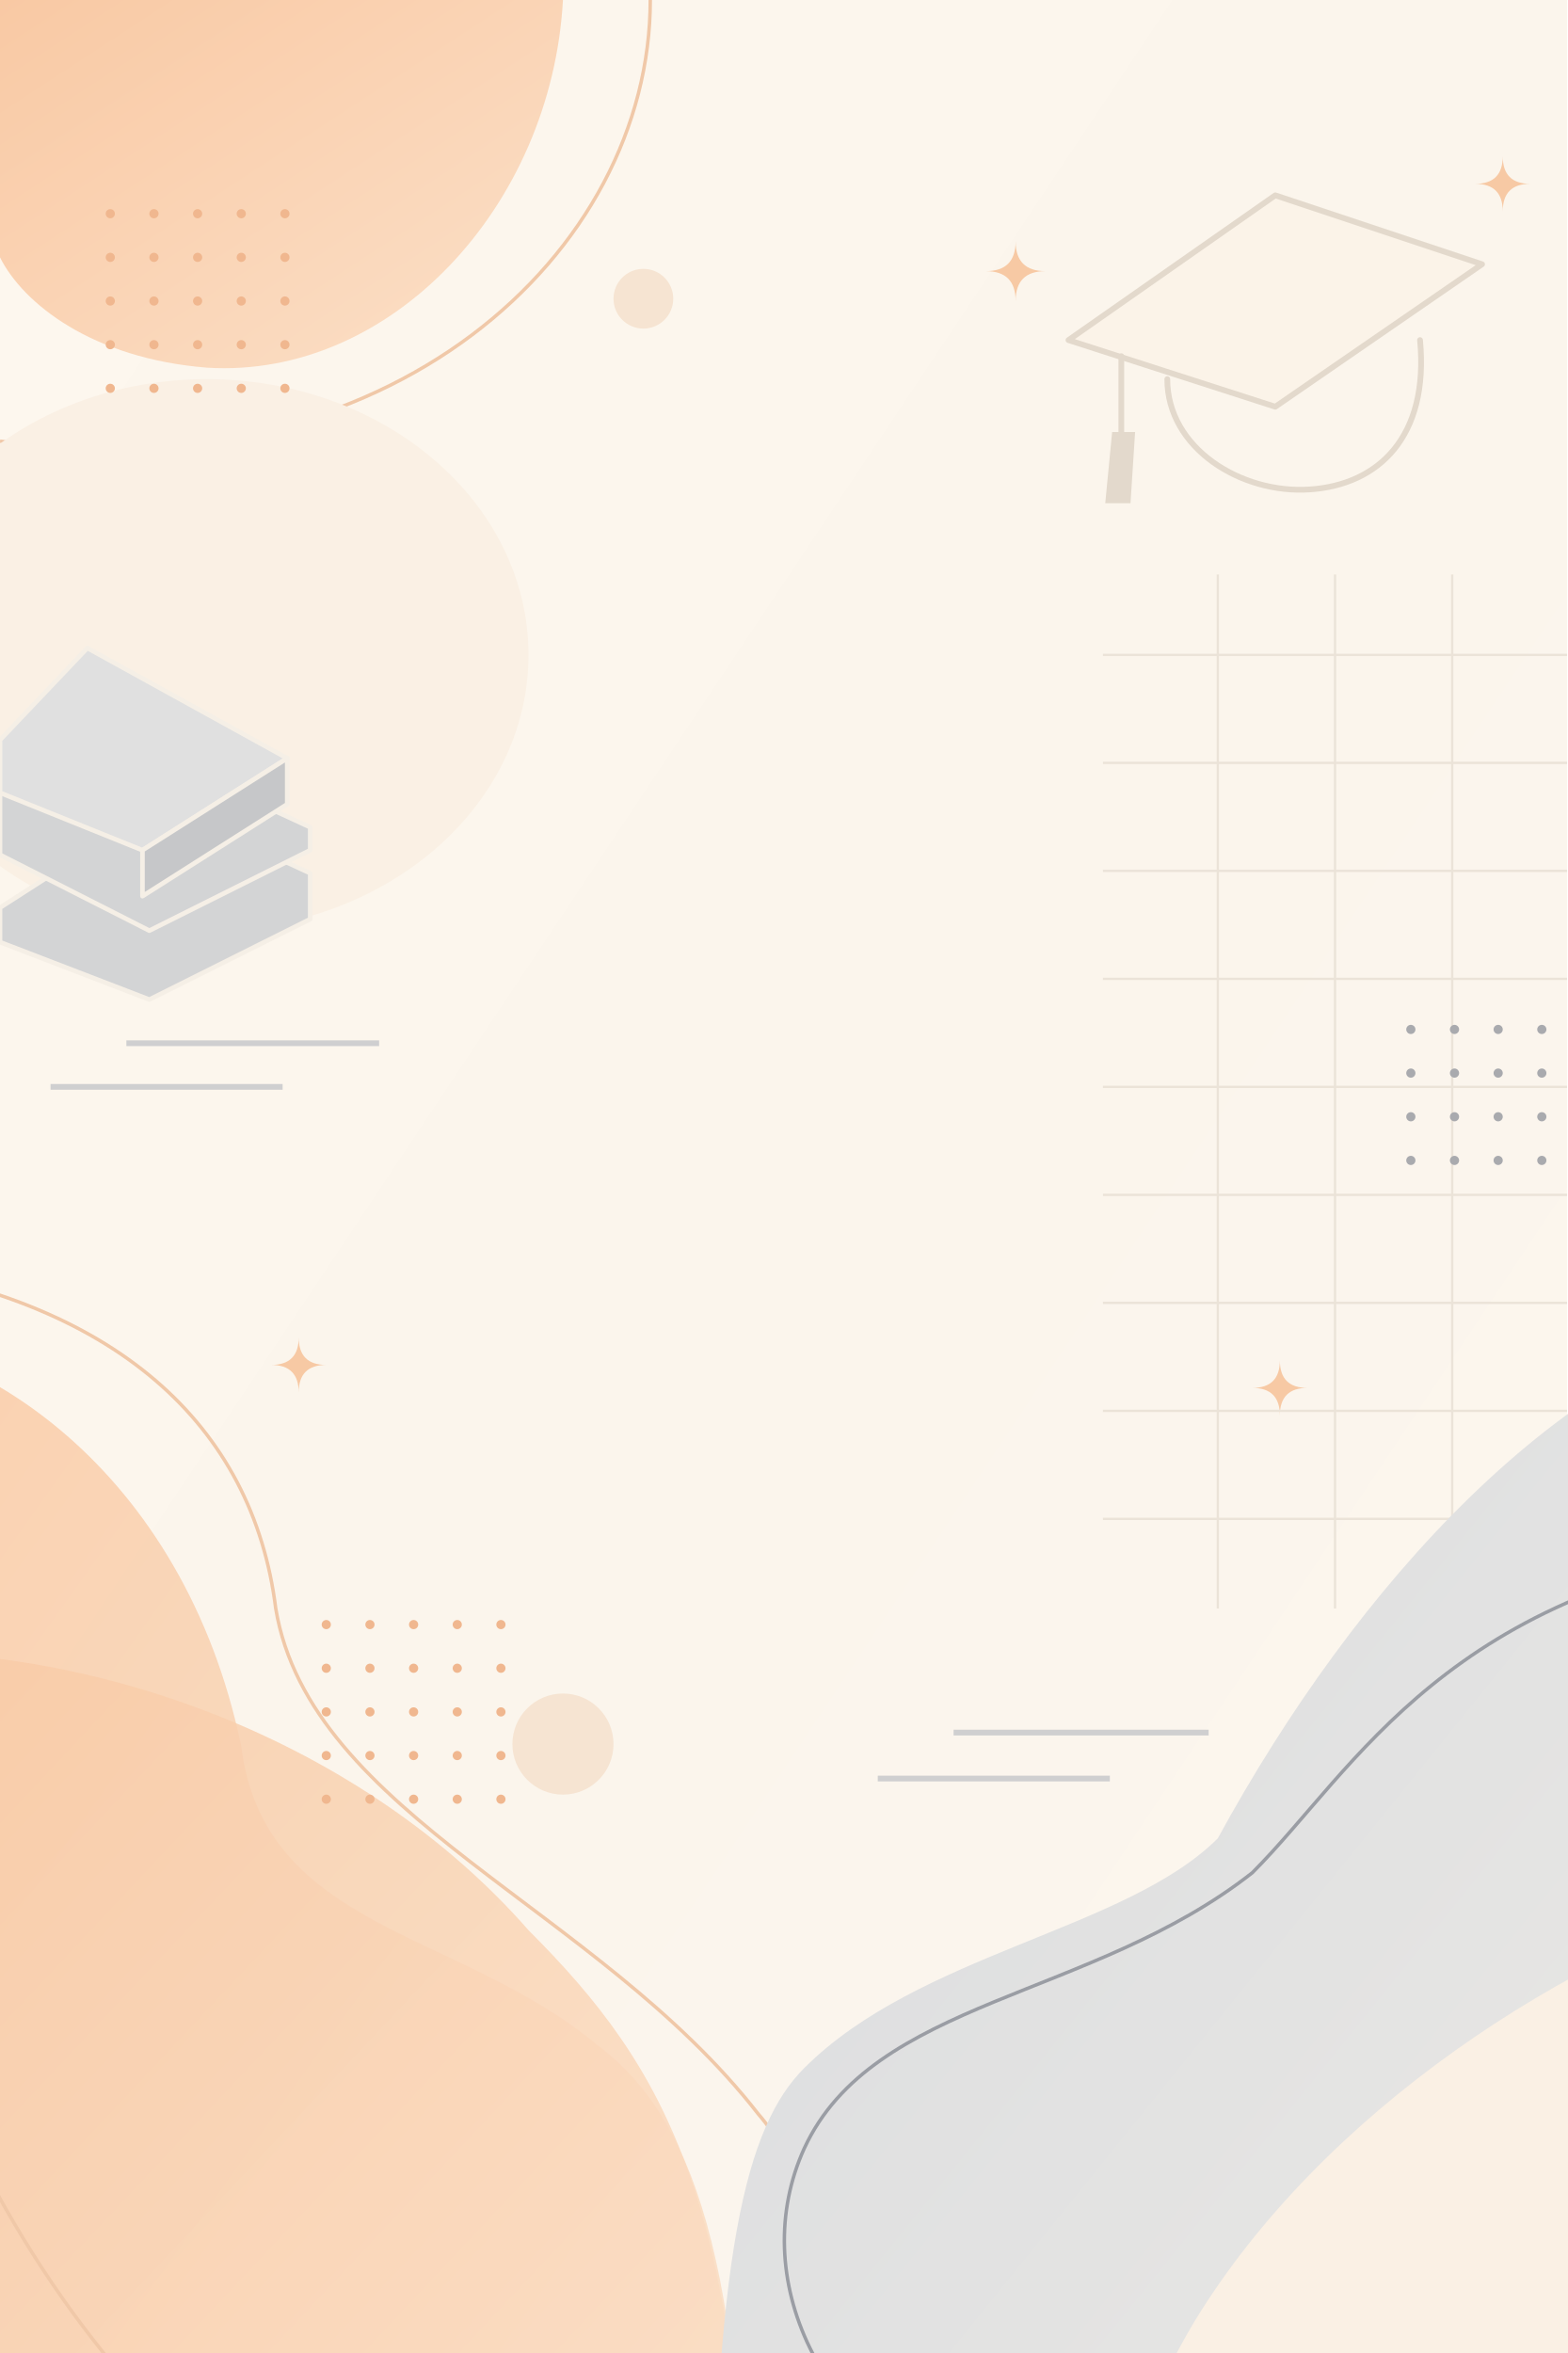
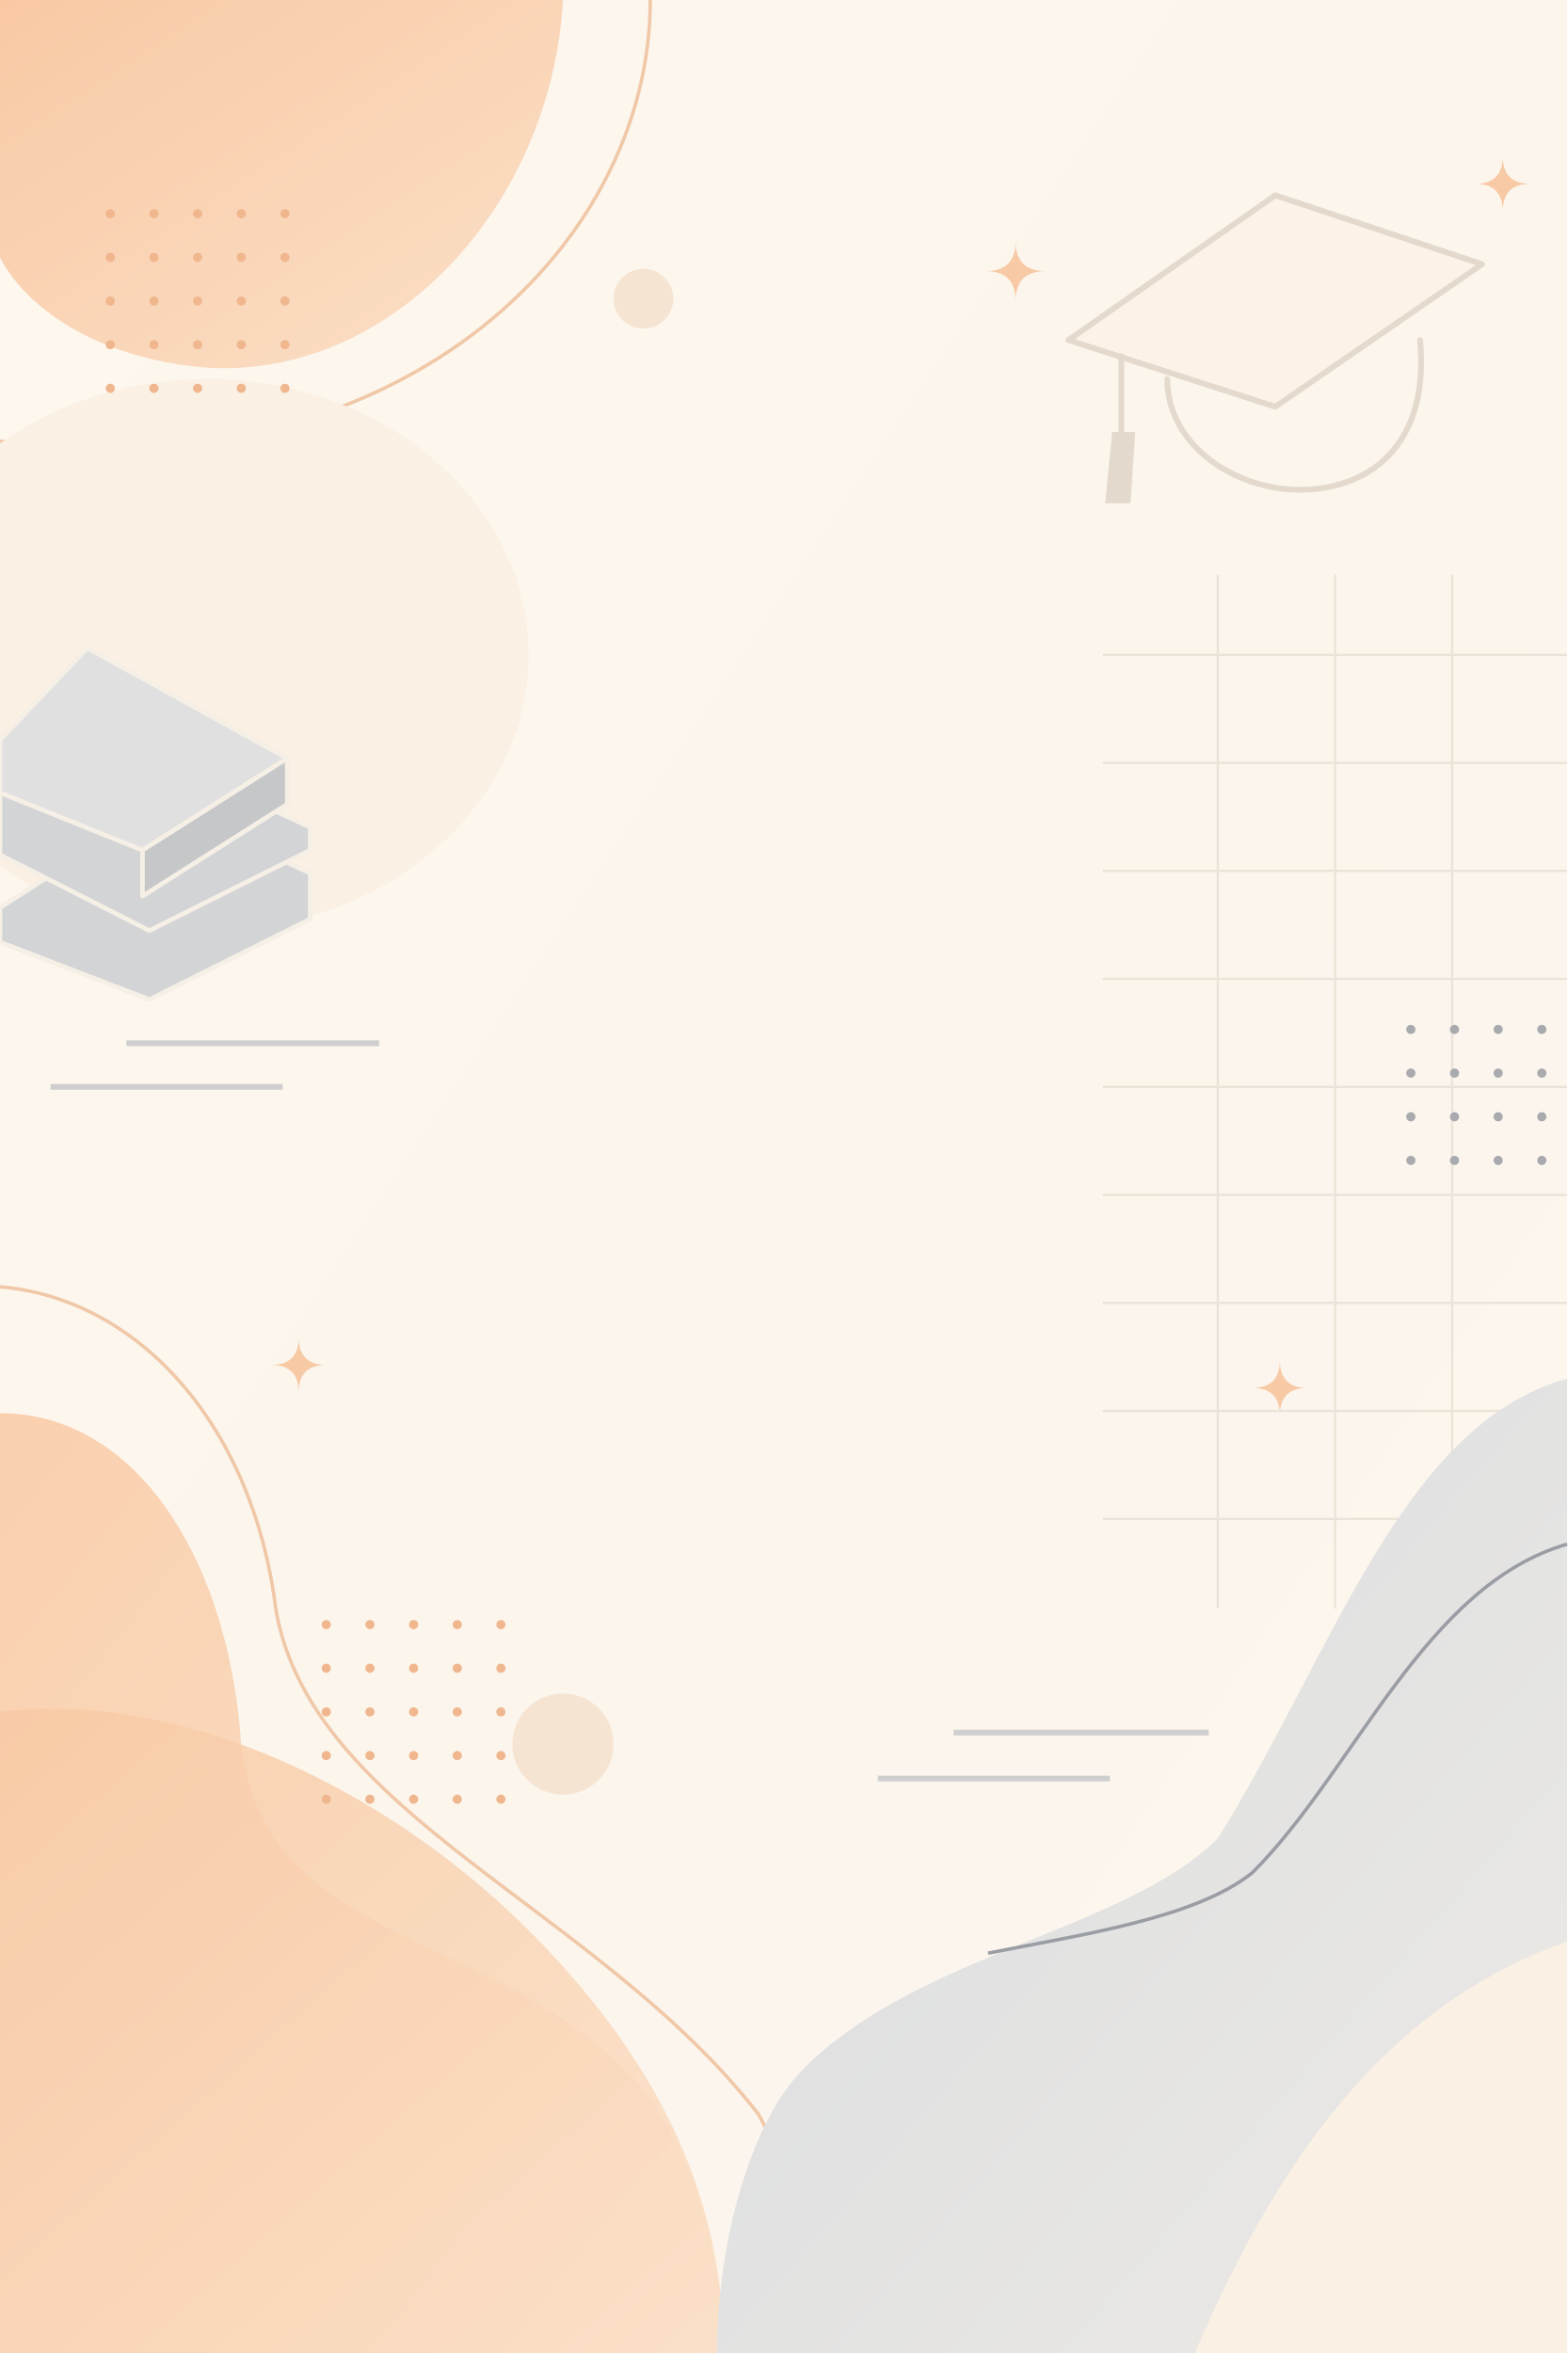
<svg xmlns="http://www.w3.org/2000/svg" viewBox="0 0 682 1024" width="682" height="1024">
  <defs>
    <linearGradient id="v6light-bg" x1="0" y1="0" x2="1" y2="1">
      <stop offset="0" stop-color="#fdf7ee" />
      <stop offset="0.5" stop-color="#fbf5ec" />
      <stop offset="1" stop-color="#fcf6ee" />
    </linearGradient>
    <linearGradient id="v6light-warm" x1="0" y1="0" x2="1" y2="1">
      <stop offset="0" stop-color="#f9c9a4" />
      <stop offset="1" stop-color="#fbe0c8" />
    </linearGradient>
    <linearGradient id="v6light-warm2" x1="0" y1="0" x2="1" y2="1">
      <stop offset="0" stop-color="#f9c9a4" stop-opacity="0.85" />
      <stop offset="1" stop-color="#fbe0c8" stop-opacity="0.85" />
    </linearGradient>
    <linearGradient id="v6light-cool" x1="0" y1="0" x2="1" y2="1">
      <stop offset="0" stop-color="#d9dbde" />
      <stop offset="1" stop-color="#eceae6" />
    </linearGradient>
  </defs>
  <rect width="682" height="1024" fill="url(#v6light-bg)" />
  <path class="top-left-art" d="M0 0H245C240 90 170 165 90 160C40 156 10 132 0 112Z" fill="url(#v6light-warm)" />
-   <path d="M283 0C283 110 170 215 0 192" fill="none" stroke="#f0c8a8" stroke-width="1.5" />
-   <ellipse cx="90" cy="285" rx="140" ry="120" fill="#faf0e4" />
-   <circle cx="48" cy="93" r="2" fill="#f0b78f" />
-   <circle cx="48" cy="112" r="2" fill="#f0b78f" />
-   <circle cx="48" cy="131" r="2" fill="#f0b78f" />
-   <circle cx="48" cy="150" r="2" fill="#f0b78f" />
-   <circle cx="48" cy="169" r="2" fill="#f0b78f" />
-   <circle cx="67" cy="93" r="2" fill="#f0b78f" />
-   <circle cx="67" cy="112" r="2" fill="#f0b78f" />
-   <circle cx="67" cy="131" r="2" fill="#f0b78f" />
-   <circle cx="67" cy="150" r="2" fill="#f0b78f" />
-   <circle cx="67" cy="169" r="2" fill="#f0b78f" />
-   <circle cx="86" cy="93" r="2" fill="#f0b78f" />
-   <circle cx="86" cy="112" r="2" fill="#f0b78f" />
-   <circle cx="86" cy="131" r="2" fill="#f0b78f" />
-   <circle cx="86" cy="150" r="2" fill="#f0b78f" />
-   <circle cx="86" cy="169" r="2" fill="#f0b78f" />
-   <circle cx="105" cy="93" r="2" fill="#f0b78f" />
-   <circle cx="105" cy="112" r="2" fill="#f0b78f" />
-   <circle cx="105" cy="131" r="2" fill="#f0b78f" />
-   <circle cx="105" cy="150" r="2" fill="#f0b78f" />
-   <circle cx="105" cy="169" r="2" fill="#f0b78f" />
-   <circle cx="124" cy="93" r="2" fill="#f0b78f" />
-   <circle cx="124" cy="112" r="2" fill="#f0b78f" />
-   <circle cx="124" cy="131" r="2" fill="#f0b78f" />
-   <circle cx="124" cy="150" r="2" fill="#f0b78f" />
-   <circle cx="124" cy="169" r="2" fill="#f0b78f" />
-   <circle cx="280" cy="130" r="13" fill="#f6e4d2" />
+   <path class="ring ring-a" d="M283 0C283 110 170 215 0 192" fill="none" stroke="#f0c8a8" stroke-width="1.5" />
+   <ellipse class="haze" cx="90" cy="285" rx="140" ry="120" fill="#faf0e4" />
+   <g class="dotgrid dotgrid-tl">
+     <g class="dotcol" data-i="0">
+       <circle cx="48" cy="93" r="2" fill="#f0b78f" />
+       <circle cx="48" cy="112" r="2" fill="#f0b78f" />
+       <circle cx="48" cy="131" r="2" fill="#f0b78f" />
+       <circle cx="48" cy="150" r="2" fill="#f0b78f" />
+       <circle cx="48" cy="169" r="2" fill="#f0b78f" />
+     </g>
+     <g class="dotcol" data-i="1">
+       <circle cx="67" cy="93" r="2" fill="#f0b78f" />
+       <circle cx="67" cy="112" r="2" fill="#f0b78f" />
+       <circle cx="67" cy="131" r="2" fill="#f0b78f" />
+       <circle cx="67" cy="150" r="2" fill="#f0b78f" />
+       <circle cx="67" cy="169" r="2" fill="#f0b78f" />
+     </g>
+     <g class="dotcol" data-i="2">
+       <circle cx="86" cy="93" r="2" fill="#f0b78f" />
+       <circle cx="86" cy="112" r="2" fill="#f0b78f" />
+       <circle cx="86" cy="131" r="2" fill="#f0b78f" />
+       <circle cx="86" cy="150" r="2" fill="#f0b78f" />
+       <circle cx="86" cy="169" r="2" fill="#f0b78f" />
+     </g>
+     <g class="dotcol" data-i="3">
+       <circle cx="105" cy="93" r="2" fill="#f0b78f" />
+       <circle cx="105" cy="112" r="2" fill="#f0b78f" />
+       <circle cx="105" cy="131" r="2" fill="#f0b78f" />
+       <circle cx="105" cy="150" r="2" fill="#f0b78f" />
+       <circle cx="105" cy="169" r="2" fill="#f0b78f" />
+     </g>
+     <g class="dotcol" data-i="4">
+       <circle cx="124" cy="93" r="2" fill="#f0b78f" />
+       <circle cx="124" cy="112" r="2" fill="#f0b78f" />
+       <circle cx="124" cy="131" r="2" fill="#f0b78f" />
+       <circle cx="124" cy="150" r="2" fill="#f0b78f" />
+       <circle cx="124" cy="169" r="2" fill="#f0b78f" />
+     </g>
+   </g>
+   <circle class="orb orb-a" cx="280" cy="130" r="13" fill="#f6e4d2" />
  <path class="svg-star star-1" d="M442 105 Q442 118 455 118 Q442 118 442 131 Q442 118 429 118 Q442 118 442 105Z" fill="#f7c9a4" />
  <path class="svg-star star-2" d="M654 68 Q654 80 666 80 Q654 80 654 92 Q654 80 642 80 Q654 80 654 68Z" fill="#f7c9a4" />
  <path class="svg-star star-3" d="M130 582 Q130 594 142 594 Q130 594 130 606 Q130 594 118 594 Q130 594 130 582Z" fill="#f7c9a4" />
  <path class="svg-star star-4" d="M557 592 Q557 604 569 604 Q557 604 557 616 Q557 604 545 604 Q557 604 557 592Z" fill="#f7c9a4" />
-   <g fill="none" stroke="#e3d9cc" stroke-width="2.5" stroke-linejoin="round" stroke-linecap="round">
-     <path d="M465 148L555 85L645 115L555 177Z" fill="#fbf3e8" />
-     <path d="M508 165C508 195 540 215 570 213C600 211 622 190 618 148" />
-   </g>
-   <g class="cap-tassel">
-     <path d="M488 155V190" fill="none" stroke="#e3d9cc" stroke-width="2.5" stroke-linecap="round" />
-     <path d="M484 188H494L492 219H481Z" fill="#e3d9cc" />
+   <g class="cap-rig">
+     <g fill="none" stroke="#e3d9cc" stroke-width="2.5" stroke-linejoin="round" stroke-linecap="round">
+       <path d="M465 148L555 85L645 115L555 177Z" fill="#fbf3e8" />
+       <path d="M508 165C508 195 540 215 570 213C600 211 622 190 618 148" />
+     </g>
+     <g class="cap-tassel">
+       <path d="M488 155V190" fill="none" stroke="#e3d9cc" stroke-width="2.5" stroke-linecap="round" />
+       <path d="M484 188H494L492 219H481Z" fill="#e3d9cc" />
+     </g>
  </g>
  <g class="book-stack" stroke="#f5efe6" stroke-width="2" stroke-linejoin="round">
    <path d="M0 395L0 410L65 435L135 400L135 380L70 350Z" fill="#d3d4d5" />
    <path d="M0 340L0 372L65 405L135 370L135 360L70 330Z" fill="#d3d4d5" />
    <path d="M0 322L38 282L125 330L62 370L0 345Z" fill="#e0e0e0" />
    <path class="left-art-piece" d="M62 370L125 330L125 350L62 390Z" fill="#c6c7c9" />
  </g>
-   <line x1="55" y1="454" x2="165" y2="454" stroke="#cfcfd0" stroke-width="2.5" />
-   <line x1="22" y1="473" x2="123" y2="473" stroke="#cfcfd0" stroke-width="2.5" />
-   <line x1="530" y1="250" x2="530" y2="700" stroke="#ebe3d8" stroke-width="1" />
-   <line x1="581" y1="250" x2="581" y2="700" stroke="#ebe3d8" stroke-width="1" />
-   <line x1="632" y1="250" x2="632" y2="700" stroke="#ebe3d8" stroke-width="1" />
-   <line x1="480" y1="285" x2="682" y2="285" stroke="#ebe3d8" stroke-width="1" />
-   <line x1="480" y1="332" x2="682" y2="332" stroke="#ebe3d8" stroke-width="1" />
-   <line x1="480" y1="379" x2="682" y2="379" stroke="#ebe3d8" stroke-width="1" />
-   <line x1="480" y1="426" x2="682" y2="426" stroke="#ebe3d8" stroke-width="1" />
-   <line x1="480" y1="473" x2="682" y2="473" stroke="#ebe3d8" stroke-width="1" />
-   <line x1="480" y1="520" x2="682" y2="520" stroke="#ebe3d8" stroke-width="1" />
-   <line x1="480" y1="567" x2="682" y2="567" stroke="#ebe3d8" stroke-width="1" />
-   <line x1="480" y1="614" x2="682" y2="614" stroke="#ebe3d8" stroke-width="1" />
-   <line x1="480" y1="661" x2="682" y2="661" stroke="#ebe3d8" stroke-width="1" />
-   <circle cx="614" cy="448" r="2" fill="#a9aaae" />
-   <circle cx="614" cy="467" r="2" fill="#a9aaae" />
-   <circle cx="614" cy="486" r="2" fill="#a9aaae" />
-   <circle cx="614" cy="505" r="2" fill="#a9aaae" />
-   <circle cx="633" cy="448" r="2" fill="#a9aaae" />
-   <circle cx="633" cy="467" r="2" fill="#a9aaae" />
-   <circle cx="633" cy="486" r="2" fill="#a9aaae" />
-   <circle cx="633" cy="505" r="2" fill="#a9aaae" />
-   <circle cx="652" cy="448" r="2" fill="#a9aaae" />
-   <circle cx="652" cy="467" r="2" fill="#a9aaae" />
-   <circle cx="652" cy="486" r="2" fill="#a9aaae" />
-   <circle cx="652" cy="505" r="2" fill="#a9aaae" />
-   <circle cx="671" cy="448" r="2" fill="#a9aaae" />
-   <circle cx="671" cy="467" r="2" fill="#a9aaae" />
-   <circle cx="671" cy="486" r="2" fill="#a9aaae" />
-   <circle cx="671" cy="505" r="2" fill="#a9aaae" />
-   <path class="left-art-piece left-art-1" d="M-80 580C-10 580 80 640 105 760C115 840 200 840 260 890C300 920 325 980 325 1150H-80Z" fill="url(#v6light-warm2)" />
-   <path class="left-art-piece left-art-2" d="M-80 720C40 710 160 760 230 840C290 900 325 960 325 1150H-80Z" fill="url(#v6light-warm2)" />
-   <path d="M-60 550C50 565 110 620 120 700C135 790 260 830 330 920C365 960 360 1040 310 1080C240 1130 130 1110 50 1030C0 970 -40 890 -60 790" fill="none" stroke="#f0c8a8" stroke-width="1.5" stroke-linecap="round" stroke-linejoin="round" />
-   <circle cx="142" cy="707" r="2" fill="#f0b78f" />
-   <circle cx="142" cy="726" r="2" fill="#f0b78f" />
-   <circle cx="142" cy="745" r="2" fill="#f0b78f" />
-   <circle cx="142" cy="764" r="2" fill="#f0b78f" />
-   <circle cx="142" cy="783" r="2" fill="#f0b78f" />
-   <circle cx="161" cy="707" r="2" fill="#f0b78f" />
-   <circle cx="161" cy="726" r="2" fill="#f0b78f" />
-   <circle cx="161" cy="745" r="2" fill="#f0b78f" />
-   <circle cx="161" cy="764" r="2" fill="#f0b78f" />
-   <circle cx="161" cy="783" r="2" fill="#f0b78f" />
-   <circle cx="180" cy="707" r="2" fill="#f0b78f" />
-   <circle cx="180" cy="726" r="2" fill="#f0b78f" />
-   <circle cx="180" cy="745" r="2" fill="#f0b78f" />
-   <circle cx="180" cy="764" r="2" fill="#f0b78f" />
-   <circle cx="180" cy="783" r="2" fill="#f0b78f" />
-   <circle cx="199" cy="707" r="2" fill="#f0b78f" />
-   <circle cx="199" cy="726" r="2" fill="#f0b78f" />
-   <circle cx="199" cy="745" r="2" fill="#f0b78f" />
-   <circle cx="199" cy="764" r="2" fill="#f0b78f" />
-   <circle cx="199" cy="783" r="2" fill="#f0b78f" />
-   <circle cx="218" cy="707" r="2" fill="#f0b78f" />
-   <circle cx="218" cy="726" r="2" fill="#f0b78f" />
-   <circle cx="218" cy="745" r="2" fill="#f0b78f" />
-   <circle cx="218" cy="764" r="2" fill="#f0b78f" />
-   <circle cx="218" cy="783" r="2" fill="#f0b78f" />
-   <circle cx="245" cy="759" r="22" fill="#f6e4d2" />
-   <line x1="415" y1="754" x2="526" y2="754" stroke="#cfcfd0" stroke-width="2.5" />
-   <line x1="382" y1="774" x2="483" y2="774" stroke="#cfcfd0" stroke-width="2.5" />
-   <path class="right-art-piece right-art-1" d="M780 570C680 590 590 690 530 800C490 840 400 850 350 900C325 925 310 980 310 1150H780Z" fill="url(#v6light-cool)" />
-   <path class="right-art-piece right-art-2" d="M780 820C680 850 575 920 520 1010C490 1060 480 1110 480 1150H780Z" fill="#faf0e4" />
-   <path d="M780 672C630 690 590 770 545 815C475 870 380 870 350 935C325 990 355 1060 430 1090C510 1120 620 1090 700 1020C740 985 770 940 780 890" fill="none" stroke="#9a9da4" stroke-width="1.5" stroke-linecap="round" stroke-linejoin="round" />
+   <g class="shadow-lines">
+     <line x1="55" y1="454" x2="165" y2="454" stroke="#cfcfd0" stroke-width="2.5" />
+     <line x1="22" y1="473" x2="123" y2="473" stroke="#cfcfd0" stroke-width="2.5" />
+   </g>
+   <g class="grid-lines">
+     <line x1="530" y1="250" x2="530" y2="700" stroke="#ebe3d8" stroke-width="1" />
+     <line x1="581" y1="250" x2="581" y2="700" stroke="#ebe3d8" stroke-width="1" />
+     <line x1="632" y1="250" x2="632" y2="700" stroke="#ebe3d8" stroke-width="1" />
+     <line x1="480" y1="285" x2="682" y2="285" stroke="#ebe3d8" stroke-width="1" />
+     <line x1="480" y1="332" x2="682" y2="332" stroke="#ebe3d8" stroke-width="1" />
+     <line x1="480" y1="379" x2="682" y2="379" stroke="#ebe3d8" stroke-width="1" />
+     <line x1="480" y1="426" x2="682" y2="426" stroke="#ebe3d8" stroke-width="1" />
+     <line x1="480" y1="473" x2="682" y2="473" stroke="#ebe3d8" stroke-width="1" />
+     <line x1="480" y1="520" x2="682" y2="520" stroke="#ebe3d8" stroke-width="1" />
+     <line x1="480" y1="567" x2="682" y2="567" stroke="#ebe3d8" stroke-width="1" />
+     <line x1="480" y1="614" x2="682" y2="614" stroke="#ebe3d8" stroke-width="1" />
+     <line x1="480" y1="661" x2="682" y2="661" stroke="#ebe3d8" stroke-width="1" />
+   </g>
+   <g class="dotgrid dotgrid-r">
+     <g class="dotcol" data-i="0">
+       <circle cx="614" cy="448" r="2" fill="#a9aaae" />
+       <circle cx="614" cy="467" r="2" fill="#a9aaae" />
+       <circle cx="614" cy="486" r="2" fill="#a9aaae" />
+       <circle cx="614" cy="505" r="2" fill="#a9aaae" />
+     </g>
+     <g class="dotcol" data-i="1">
+       <circle cx="633" cy="448" r="2" fill="#a9aaae" />
+       <circle cx="633" cy="467" r="2" fill="#a9aaae" />
+       <circle cx="633" cy="486" r="2" fill="#a9aaae" />
+       <circle cx="633" cy="505" r="2" fill="#a9aaae" />
+     </g>
+     <g class="dotcol" data-i="2">
+       <circle cx="652" cy="448" r="2" fill="#a9aaae" />
+       <circle cx="652" cy="467" r="2" fill="#a9aaae" />
+       <circle cx="652" cy="486" r="2" fill="#a9aaae" />
+       <circle cx="652" cy="505" r="2" fill="#a9aaae" />
+     </g>
+     <g class="dotcol" data-i="3">
+       <circle cx="671" cy="448" r="2" fill="#a9aaae" />
+       <circle cx="671" cy="467" r="2" fill="#a9aaae" />
+       <circle cx="671" cy="486" r="2" fill="#a9aaae" />
+       <circle cx="671" cy="505" r="2" fill="#a9aaae" />
+     </g>
+   </g>
+   <path class="left-art-piece left-art-1" d="M0 615C60 615 100 680 105 760C115 840 200 840 260 890C300 920 315 980 315 1024H0Z" fill="url(#v6light-warm2)" />
+   <path class="left-art-piece left-art-2" d="M0 745C80 735 170 780 230 840C290 900 315 960 315 1024H0Z" fill="url(#v6light-warm2)" />
+   <path class="ring ring-b" d="M0 560C60 565 110 620 120 700C135 790 260 830 330 920C345 945 350 1000 348 1024" fill="none" stroke="#f0c8a8" stroke-width="1.5" />
+   <g class="dotgrid dotgrid-bl">
+     <g class="dotcol" data-i="0">
+       <circle cx="142" cy="707" r="2" fill="#f0b78f" />
+       <circle cx="142" cy="726" r="2" fill="#f0b78f" />
+       <circle cx="142" cy="745" r="2" fill="#f0b78f" />
+       <circle cx="142" cy="764" r="2" fill="#f0b78f" />
+       <circle cx="142" cy="783" r="2" fill="#f0b78f" />
+     </g>
+     <g class="dotcol" data-i="1">
+       <circle cx="161" cy="707" r="2" fill="#f0b78f" />
+       <circle cx="161" cy="726" r="2" fill="#f0b78f" />
+       <circle cx="161" cy="745" r="2" fill="#f0b78f" />
+       <circle cx="161" cy="764" r="2" fill="#f0b78f" />
+       <circle cx="161" cy="783" r="2" fill="#f0b78f" />
+     </g>
+     <g class="dotcol" data-i="2">
+       <circle cx="180" cy="707" r="2" fill="#f0b78f" />
+       <circle cx="180" cy="726" r="2" fill="#f0b78f" />
+       <circle cx="180" cy="745" r="2" fill="#f0b78f" />
+       <circle cx="180" cy="764" r="2" fill="#f0b78f" />
+       <circle cx="180" cy="783" r="2" fill="#f0b78f" />
+     </g>
+     <g class="dotcol" data-i="3">
+       <circle cx="199" cy="707" r="2" fill="#f0b78f" />
+       <circle cx="199" cy="726" r="2" fill="#f0b78f" />
+       <circle cx="199" cy="745" r="2" fill="#f0b78f" />
+       <circle cx="199" cy="764" r="2" fill="#f0b78f" />
+       <circle cx="199" cy="783" r="2" fill="#f0b78f" />
+     </g>
+     <g class="dotcol" data-i="4">
+       <circle cx="218" cy="707" r="2" fill="#f0b78f" />
+       <circle cx="218" cy="726" r="2" fill="#f0b78f" />
+       <circle cx="218" cy="745" r="2" fill="#f0b78f" />
+       <circle cx="218" cy="764" r="2" fill="#f0b78f" />
+       <circle cx="218" cy="783" r="2" fill="#f0b78f" />
+     </g>
+   </g>
+   <circle class="orb orb-b" cx="245" cy="759" r="22" fill="#f6e4d2" />
+   <g class="drift-lines">
+     <line x1="415" y1="754" x2="526" y2="754" stroke="#cfcfd0" stroke-width="2.5" />
+     <line x1="382" y1="774" x2="483" y2="774" stroke="#cfcfd0" stroke-width="2.5" />
+   </g>
+   <path class="right-art-piece right-art-1" d="M682 600C610 620 580 720 530 800C490 840 400 850 350 900C325 925 312 980 312 1024H682Z" fill="url(#v6light-cool)" />
+   <path class="right-art-piece right-art-2" d="M682 845C610 870 560 930 520 1024H682Z" fill="#faf0e4" />
+   <path class="ring ring-c" d="M682 672C620 690 590 770 545 815C520 835 470 842 430 850" fill="none" stroke="#9a9da4" stroke-width="1.5" />
</svg>
